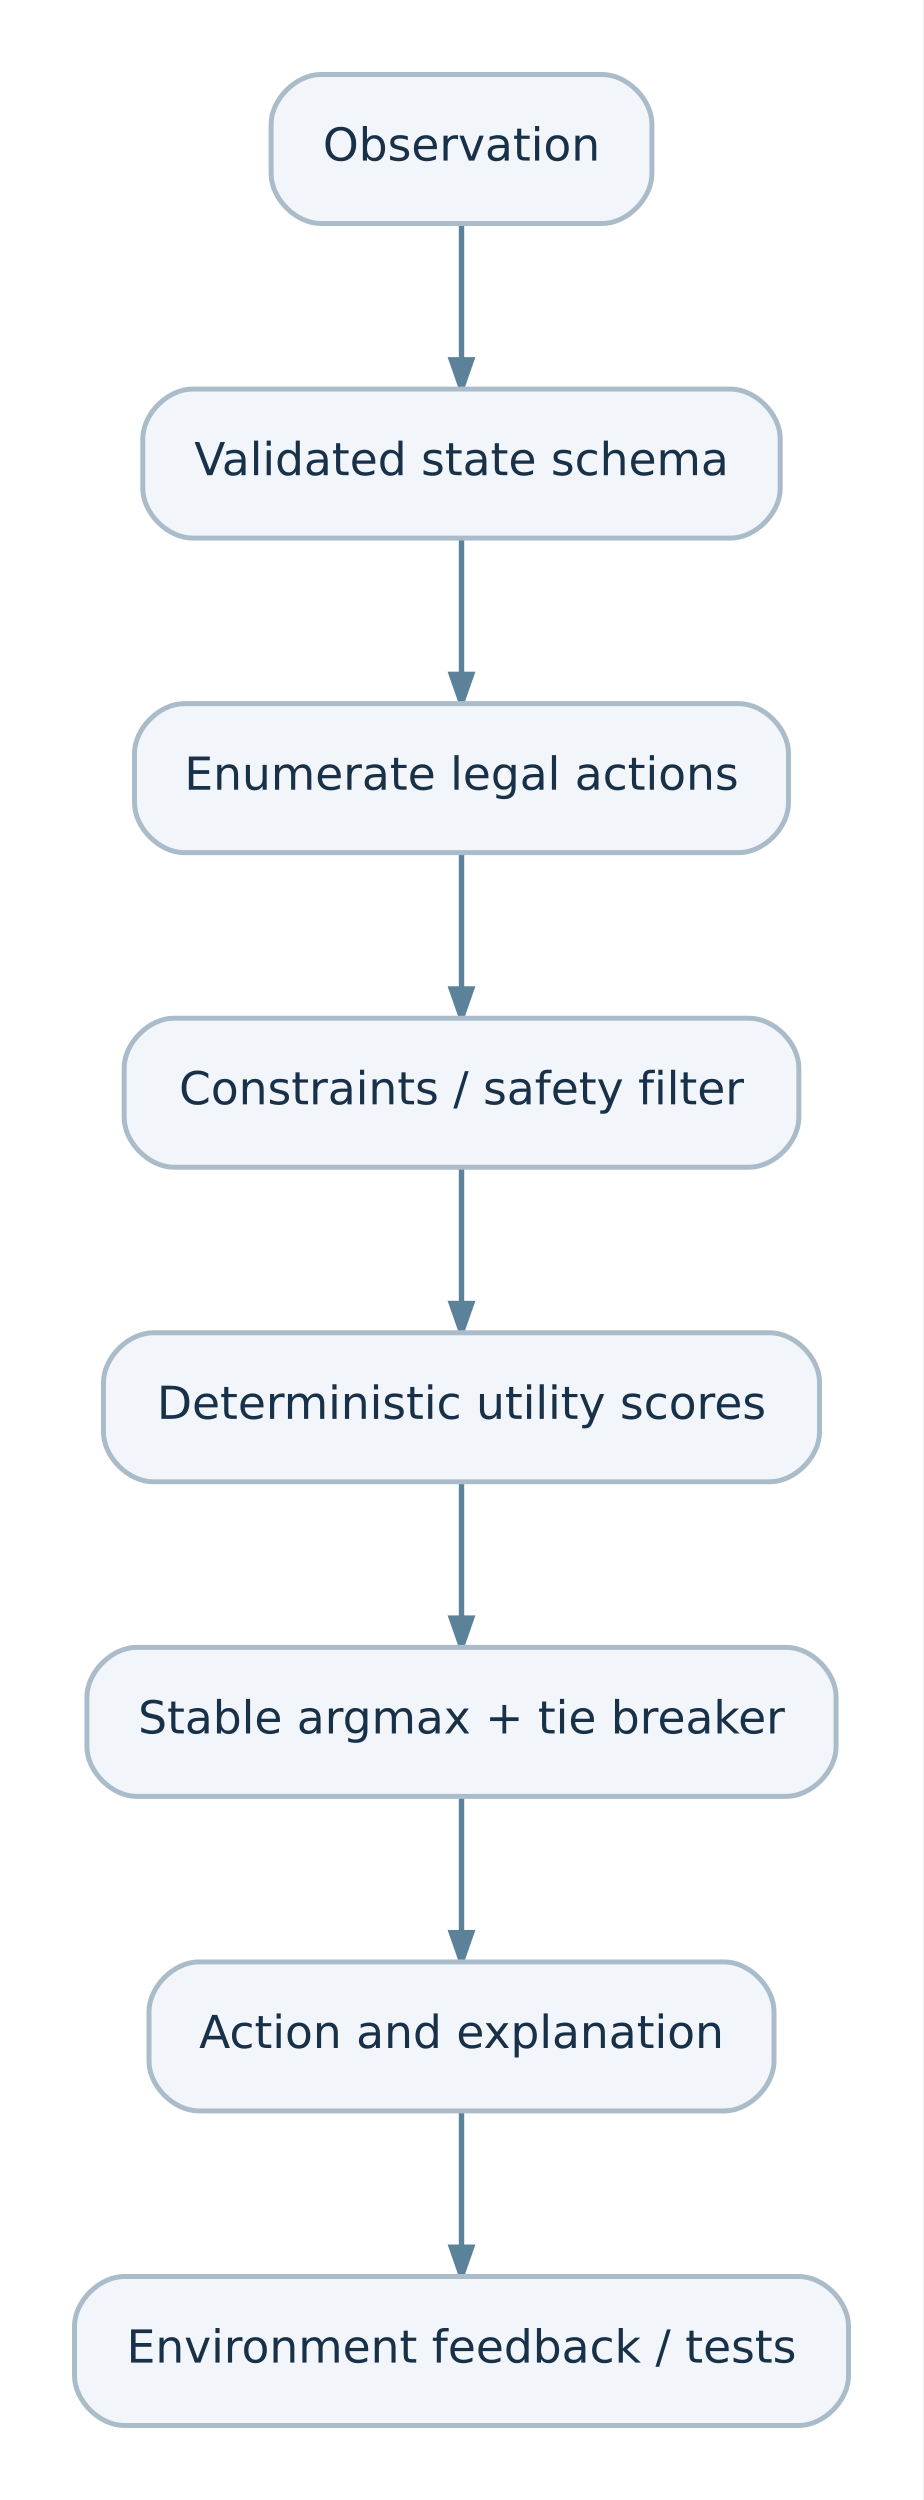
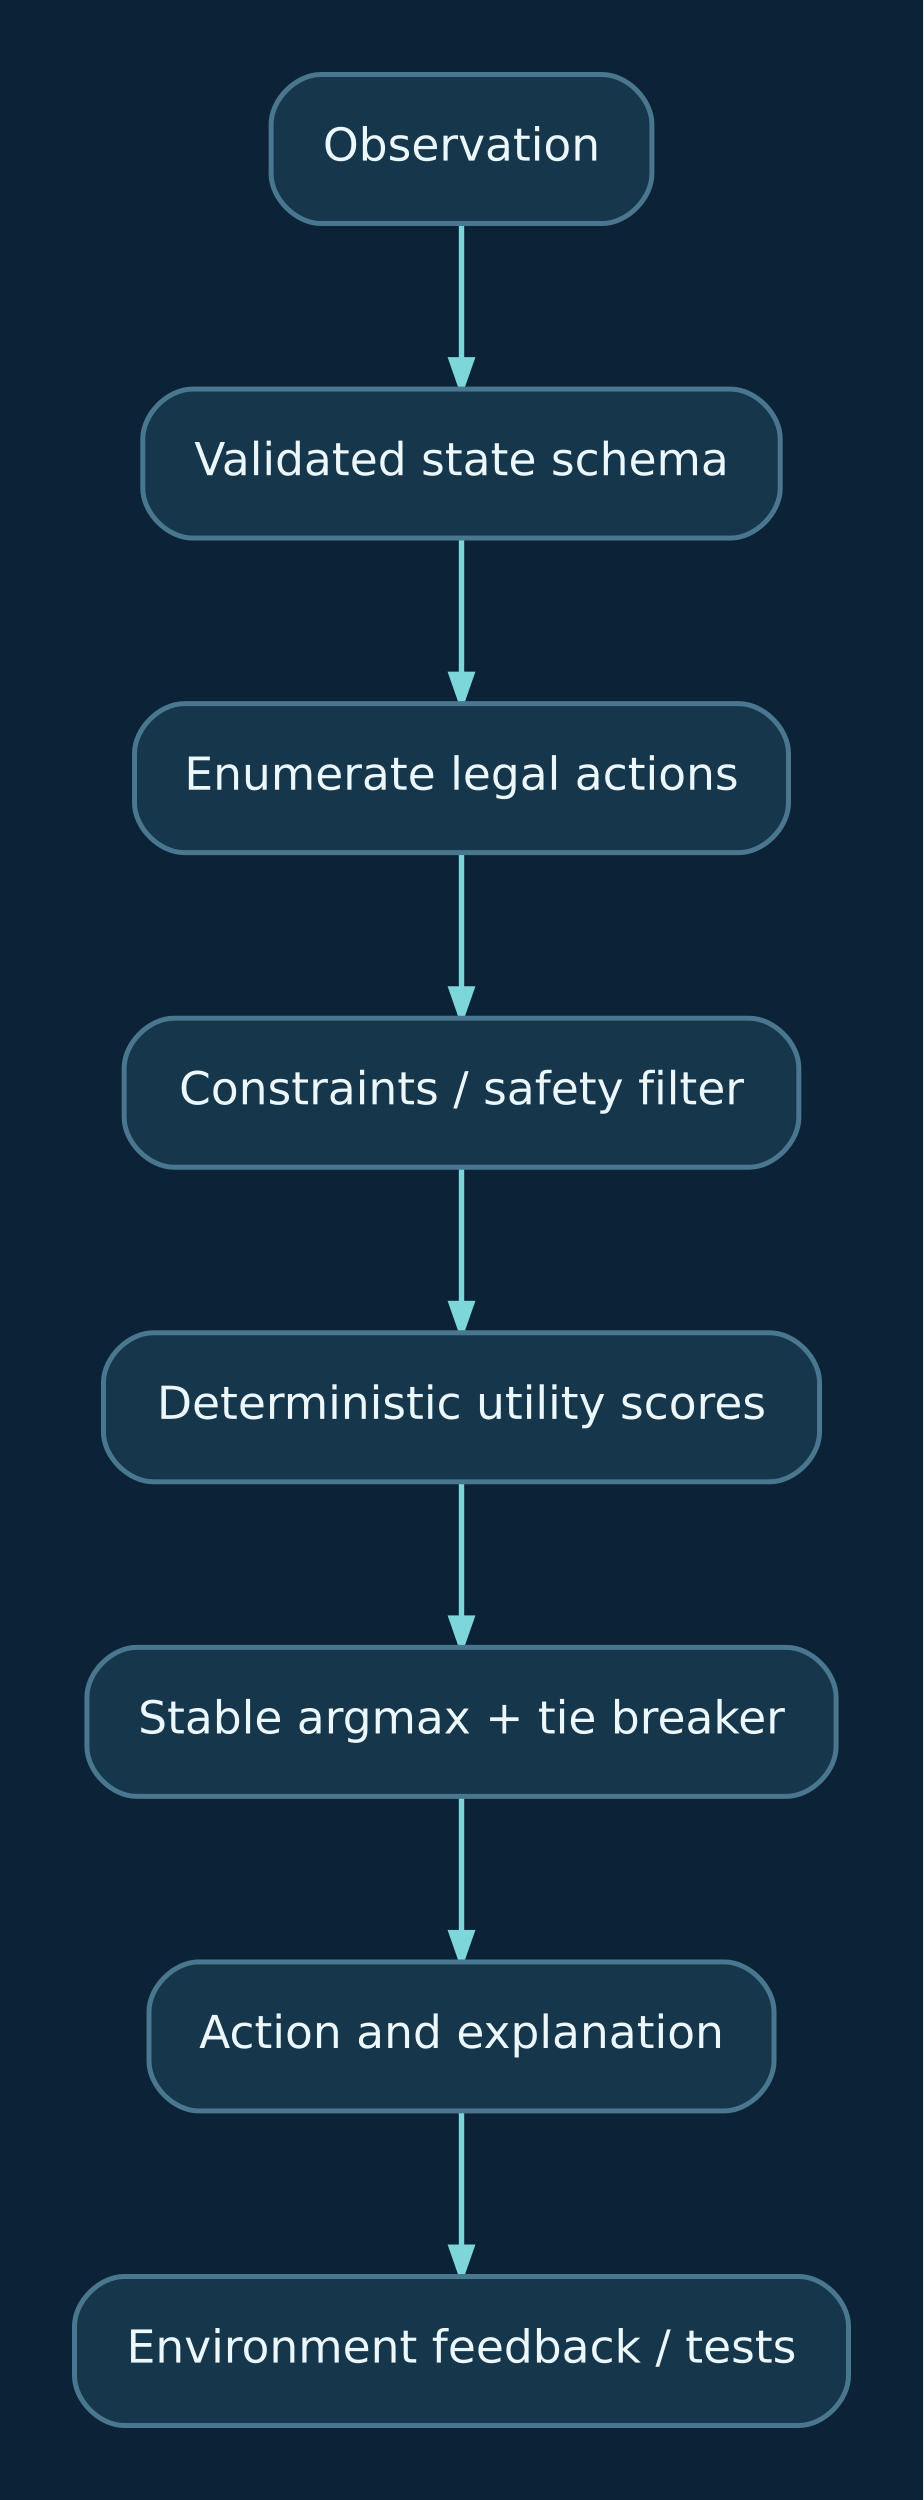
<svg xmlns="http://www.w3.org/2000/svg" width="223pt" height="604pt" viewBox="0.00 0.00 223.00 604.00">
  <g id="graph0" class="graph" transform="scale(1 1) rotate(0) translate(18 586)">
-     <polygon fill="white" stroke="transparent" points="-18,18 -18,-586 205,-586 205,18 -18,18" />
+     <polygon fill="#0c2236" stroke="transparent" points="-18,18 -18,-586 205,-586 205,18 -18,18" />
    <g id="edge1" class="edge">
-       <path fill="none" stroke="#5c8299" stroke-width="1.3" d="M93.5,-531.84C93.5,-522.12 93.5,-509.82 93.5,-499.15" />
-       <polygon fill="#5c8299" stroke="#5c8299" stroke-width="1.3" points="95.95,-499.07 93.5,-492.07 91.05,-499.07 95.95,-499.07" />
+       <path fill="none" stroke="#7dd7da" stroke-width="1.3" d="M93.5,-531.84C93.5,-522.12 93.5,-509.82 93.5,-499.15" />
+       <polygon fill="#7dd7da" stroke="#7dd7da" stroke-width="1.3" points="95.95,-499.07 93.5,-492.07 91.05,-499.07 95.95,-499.07" />
    </g>
    <g id="edge2" class="edge">
-       <path fill="none" stroke="#5c8299" stroke-width="1.3" d="M93.5,-455.84C93.5,-446.12 93.5,-433.82 93.5,-423.15" />
-       <polygon fill="#5c8299" stroke="#5c8299" stroke-width="1.3" points="95.95,-423.07 93.5,-416.07 91.05,-423.07 95.95,-423.07" />
+       <path fill="none" stroke="#7dd7da" stroke-width="1.3" d="M93.5,-455.84C93.5,-446.12 93.5,-433.82 93.5,-423.15" />
+       <polygon fill="#7dd7da" stroke="#7dd7da" stroke-width="1.3" points="95.95,-423.07 93.5,-416.07 91.05,-423.07 95.95,-423.07" />
    </g>
    <g id="edge3" class="edge">
-       <path fill="none" stroke="#5c8299" stroke-width="1.3" d="M93.5,-379.84C93.5,-370.12 93.5,-357.82 93.5,-347.15" />
-       <polygon fill="#5c8299" stroke="#5c8299" stroke-width="1.3" points="95.95,-347.07 93.5,-340.07 91.05,-347.07 95.95,-347.07" />
+       <path fill="none" stroke="#7dd7da" stroke-width="1.3" d="M93.5,-379.84C93.5,-370.12 93.5,-357.82 93.5,-347.15" />
+       <polygon fill="#7dd7da" stroke="#7dd7da" stroke-width="1.3" points="95.95,-347.07 93.5,-340.07 91.05,-347.07 95.95,-347.07" />
    </g>
    <g id="edge4" class="edge">
-       <path fill="none" stroke="#5c8299" stroke-width="1.3" d="M93.5,-303.84C93.5,-294.12 93.5,-281.82 93.5,-271.15" />
-       <polygon fill="#5c8299" stroke="#5c8299" stroke-width="1.3" points="95.95,-271.07 93.5,-264.07 91.05,-271.07 95.95,-271.07" />
+       <path fill="none" stroke="#7dd7da" stroke-width="1.3" d="M93.5,-303.84C93.5,-294.12 93.5,-281.82 93.5,-271.15" />
+       <polygon fill="#7dd7da" stroke="#7dd7da" stroke-width="1.3" points="95.95,-271.07 93.5,-264.07 91.05,-271.07 95.95,-271.07" />
    </g>
    <g id="edge5" class="edge">
-       <path fill="none" stroke="#5c8299" stroke-width="1.3" d="M93.5,-227.84C93.5,-218.12 93.5,-205.82 93.5,-195.15" />
-       <polygon fill="#5c8299" stroke="#5c8299" stroke-width="1.3" points="95.95,-195.07 93.5,-188.07 91.05,-195.07 95.95,-195.07" />
+       <path fill="none" stroke="#7dd7da" stroke-width="1.3" d="M93.5,-227.84C93.5,-218.12 93.5,-205.82 93.5,-195.15" />
+       <polygon fill="#7dd7da" stroke="#7dd7da" stroke-width="1.3" points="95.95,-195.07 93.5,-188.07 91.05,-195.07 95.95,-195.07" />
    </g>
    <g id="edge6" class="edge">
-       <path fill="none" stroke="#5c8299" stroke-width="1.3" d="M93.5,-151.84C93.5,-142.12 93.5,-129.82 93.5,-119.15" />
-       <polygon fill="#5c8299" stroke="#5c8299" stroke-width="1.3" points="95.95,-119.07 93.5,-112.07 91.05,-119.07 95.95,-119.07" />
+       <path fill="none" stroke="#7dd7da" stroke-width="1.3" d="M93.5,-151.84C93.5,-142.12 93.5,-129.82 93.5,-119.15" />
+       <polygon fill="#7dd7da" stroke="#7dd7da" stroke-width="1.3" points="95.95,-119.07 93.5,-112.07 91.05,-119.07 95.95,-119.07" />
    </g>
    <g id="edge7" class="edge">
-       <path fill="none" stroke="#5c8299" stroke-width="1.3" d="M93.5,-75.84C93.5,-66.12 93.5,-53.82 93.5,-43.15" />
-       <polygon fill="#5c8299" stroke="#5c8299" stroke-width="1.3" points="95.95,-43.07 93.5,-36.07 91.05,-43.07 95.95,-43.07" />
+       <path fill="none" stroke="#7dd7da" stroke-width="1.3" d="M93.5,-75.84C93.5,-66.12 93.5,-53.82 93.5,-43.15" />
+       <polygon fill="#7dd7da" stroke="#7dd7da" stroke-width="1.3" points="95.95,-43.07 93.5,-36.07 91.05,-43.07 95.95,-43.07" />
    </g>
    <g id="node1" class="node">
-       <path fill="#f2f6fa" stroke="#aabbc9" stroke-width="1.2" d="M127.5,-568C127.5,-568 59.5,-568 59.5,-568 53.5,-568 47.5,-562 47.5,-556 47.5,-556 47.5,-544 47.5,-544 47.5,-538 53.5,-532 59.5,-532 59.5,-532 127.5,-532 127.5,-532 133.5,-532 139.5,-538 139.5,-544 139.5,-544 139.5,-556 139.5,-556 139.5,-562 133.5,-568 127.5,-568" />
-       <text text-anchor="middle" x="93.5" y="-547.2" font-family="DejaVu Sans" font-size="11.00" fill="#183149">Observation</text>
+       <path fill="#16364b" stroke="#4a7790" stroke-width="1.2" d="M127.5,-568C127.5,-568 59.5,-568 59.5,-568 53.5,-568 47.5,-562 47.5,-556 47.5,-556 47.5,-544 47.5,-544 47.5,-538 53.5,-532 59.5,-532 59.5,-532 127.5,-532 127.5,-532 133.5,-532 139.5,-538 139.5,-544 139.5,-544 139.5,-556 139.5,-556 139.5,-562 133.5,-568 127.5,-568" />
+       <text text-anchor="middle" x="93.5" y="-547.2" font-family="DejaVu Sans" font-size="11.00" fill="#ebf7fa">Observation</text>
    </g>
    <g id="node2" class="node">
-       <path fill="#f2f6fa" stroke="#aabbc9" stroke-width="1.2" d="M158.5,-492C158.5,-492 28.5,-492 28.5,-492 22.5,-492 16.5,-486 16.5,-480 16.5,-480 16.5,-468 16.5,-468 16.5,-462 22.5,-456 28.5,-456 28.5,-456 158.5,-456 158.5,-456 164.5,-456 170.5,-462 170.5,-468 170.5,-468 170.5,-480 170.5,-480 170.5,-486 164.5,-492 158.5,-492" />
-       <text text-anchor="middle" x="93.5" y="-471.2" font-family="DejaVu Sans" font-size="11.00" fill="#183149">Validated state schema</text>
+       <path fill="#16364b" stroke="#4a7790" stroke-width="1.2" d="M158.5,-492C158.5,-492 28.5,-492 28.5,-492 22.5,-492 16.5,-486 16.5,-480 16.5,-480 16.5,-468 16.5,-468 16.5,-462 22.5,-456 28.5,-456 28.5,-456 158.5,-456 158.5,-456 164.5,-456 170.5,-462 170.5,-468 170.5,-468 170.5,-480 170.5,-480 170.5,-486 164.5,-492 158.5,-492" />
+       <text text-anchor="middle" x="93.5" y="-471.2" font-family="DejaVu Sans" font-size="11.00" fill="#ebf7fa">Validated state schema</text>
    </g>
    <g id="node3" class="node">
-       <path fill="#f2f6fa" stroke="#aabbc9" stroke-width="1.2" d="M160.5,-416C160.5,-416 26.5,-416 26.5,-416 20.5,-416 14.5,-410 14.5,-404 14.5,-404 14.5,-392 14.5,-392 14.5,-386 20.5,-380 26.5,-380 26.5,-380 160.5,-380 160.5,-380 166.5,-380 172.5,-386 172.5,-392 172.5,-392 172.5,-404 172.5,-404 172.5,-410 166.5,-416 160.5,-416" />
-       <text text-anchor="middle" x="93.5" y="-395.2" font-family="DejaVu Sans" font-size="11.00" fill="#183149">Enumerate legal actions</text>
+       <path fill="#16364b" stroke="#4a7790" stroke-width="1.2" d="M160.5,-416C160.5,-416 26.5,-416 26.5,-416 20.5,-416 14.5,-410 14.5,-404 14.5,-404 14.5,-392 14.5,-392 14.5,-386 20.5,-380 26.5,-380 26.5,-380 160.5,-380 160.5,-380 166.5,-380 172.5,-386 172.5,-392 172.5,-392 172.5,-404 172.5,-404 172.5,-410 166.5,-416 160.5,-416" />
+       <text text-anchor="middle" x="93.5" y="-395.2" font-family="DejaVu Sans" font-size="11.00" fill="#ebf7fa">Enumerate legal actions</text>
    </g>
    <g id="node4" class="node">
-       <path fill="#f2f6fa" stroke="#aabbc9" stroke-width="1.2" d="M163,-340C163,-340 24,-340 24,-340 18,-340 12,-334 12,-328 12,-328 12,-316 12,-316 12,-310 18,-304 24,-304 24,-304 163,-304 163,-304 169,-304 175,-310 175,-316 175,-316 175,-328 175,-328 175,-334 169,-340 163,-340" />
-       <text text-anchor="middle" x="93.5" y="-319.2" font-family="DejaVu Sans" font-size="11.00" fill="#183149">Constraints / safety filter</text>
+       <path fill="#16364b" stroke="#4a7790" stroke-width="1.2" d="M163,-340C163,-340 24,-340 24,-340 18,-340 12,-334 12,-328 12,-328 12,-316 12,-316 12,-310 18,-304 24,-304 24,-304 163,-304 163,-304 169,-304 175,-310 175,-316 175,-316 175,-328 175,-328 175,-334 169,-340 163,-340" />
+       <text text-anchor="middle" x="93.5" y="-319.2" font-family="DejaVu Sans" font-size="11.00" fill="#ebf7fa">Constraints / safety filter</text>
    </g>
    <g id="node5" class="node">
-       <path fill="#f2f6fa" stroke="#aabbc9" stroke-width="1.2" d="M168,-264C168,-264 19,-264 19,-264 13,-264 7,-258 7,-252 7,-252 7,-240 7,-240 7,-234 13,-228 19,-228 19,-228 168,-228 168,-228 174,-228 180,-234 180,-240 180,-240 180,-252 180,-252 180,-258 174,-264 168,-264" />
-       <text text-anchor="middle" x="93.5" y="-243.2" font-family="DejaVu Sans" font-size="11.00" fill="#183149">Deterministic utility scores</text>
+       <path fill="#16364b" stroke="#4a7790" stroke-width="1.2" d="M168,-264C168,-264 19,-264 19,-264 13,-264 7,-258 7,-252 7,-252 7,-240 7,-240 7,-234 13,-228 19,-228 19,-228 168,-228 168,-228 174,-228 180,-234 180,-240 180,-240 180,-252 180,-252 180,-258 174,-264 168,-264" />
+       <text text-anchor="middle" x="93.5" y="-243.2" font-family="DejaVu Sans" font-size="11.00" fill="#ebf7fa">Deterministic utility scores</text>
    </g>
    <g id="node6" class="node">
-       <path fill="#f2f6fa" stroke="#aabbc9" stroke-width="1.2" d="M172,-188C172,-188 15,-188 15,-188 9,-188 3,-182 3,-176 3,-176 3,-164 3,-164 3,-158 9,-152 15,-152 15,-152 172,-152 172,-152 178,-152 184,-158 184,-164 184,-164 184,-176 184,-176 184,-182 178,-188 172,-188" />
-       <text text-anchor="middle" x="93.5" y="-167.2" font-family="DejaVu Sans" font-size="11.00" fill="#183149">Stable argmax + tie breaker</text>
+       <path fill="#16364b" stroke="#4a7790" stroke-width="1.2" d="M172,-188C172,-188 15,-188 15,-188 9,-188 3,-182 3,-176 3,-176 3,-164 3,-164 3,-158 9,-152 15,-152 15,-152 172,-152 172,-152 178,-152 184,-158 184,-164 184,-164 184,-176 184,-176 184,-182 178,-188 172,-188" />
+       <text text-anchor="middle" x="93.5" y="-167.2" font-family="DejaVu Sans" font-size="11.00" fill="#ebf7fa">Stable argmax + tie breaker</text>
    </g>
    <g id="node7" class="node">
-       <path fill="#f2f6fa" stroke="#aabbc9" stroke-width="1.2" d="M157,-112C157,-112 30,-112 30,-112 24,-112 18,-106 18,-100 18,-100 18,-88 18,-88 18,-82 24,-76 30,-76 30,-76 157,-76 157,-76 163,-76 169,-82 169,-88 169,-88 169,-100 169,-100 169,-106 163,-112 157,-112" />
-       <text text-anchor="middle" x="93.5" y="-91.2" font-family="DejaVu Sans" font-size="11.00" fill="#183149">Action and explanation</text>
+       <path fill="#16364b" stroke="#4a7790" stroke-width="1.2" d="M157,-112C157,-112 30,-112 30,-112 24,-112 18,-106 18,-100 18,-100 18,-88 18,-88 18,-82 24,-76 30,-76 30,-76 157,-76 157,-76 163,-76 169,-82 169,-88 169,-88 169,-100 169,-100 169,-106 163,-112 157,-112" />
+       <text text-anchor="middle" x="93.5" y="-91.2" font-family="DejaVu Sans" font-size="11.00" fill="#ebf7fa">Action and explanation</text>
    </g>
    <g id="node8" class="node">
-       <path fill="#f2f6fa" stroke="#aabbc9" stroke-width="1.2" d="M175,-36C175,-36 12,-36 12,-36 6,-36 0,-30 0,-24 0,-24 0,-12 0,-12 0,-6 6,0 12,0 12,0 175,0 175,0 181,0 187,-6 187,-12 187,-12 187,-24 187,-24 187,-30 181,-36 175,-36" />
-       <text text-anchor="middle" x="93.5" y="-15.2" font-family="DejaVu Sans" font-size="11.00" fill="#183149">Environment feedback / tests</text>
+       <path fill="#16364b" stroke="#4a7790" stroke-width="1.2" d="M175,-36C175,-36 12,-36 12,-36 6,-36 0,-30 0,-24 0,-24 0,-12 0,-12 0,-6 6,0 12,0 12,0 175,0 175,0 181,0 187,-6 187,-12 187,-12 187,-24 187,-24 187,-30 181,-36 175,-36" />
+       <text text-anchor="middle" x="93.5" y="-15.2" font-family="DejaVu Sans" font-size="11.00" fill="#ebf7fa">Environment feedback / tests</text>
    </g>
  </g>
</svg>
